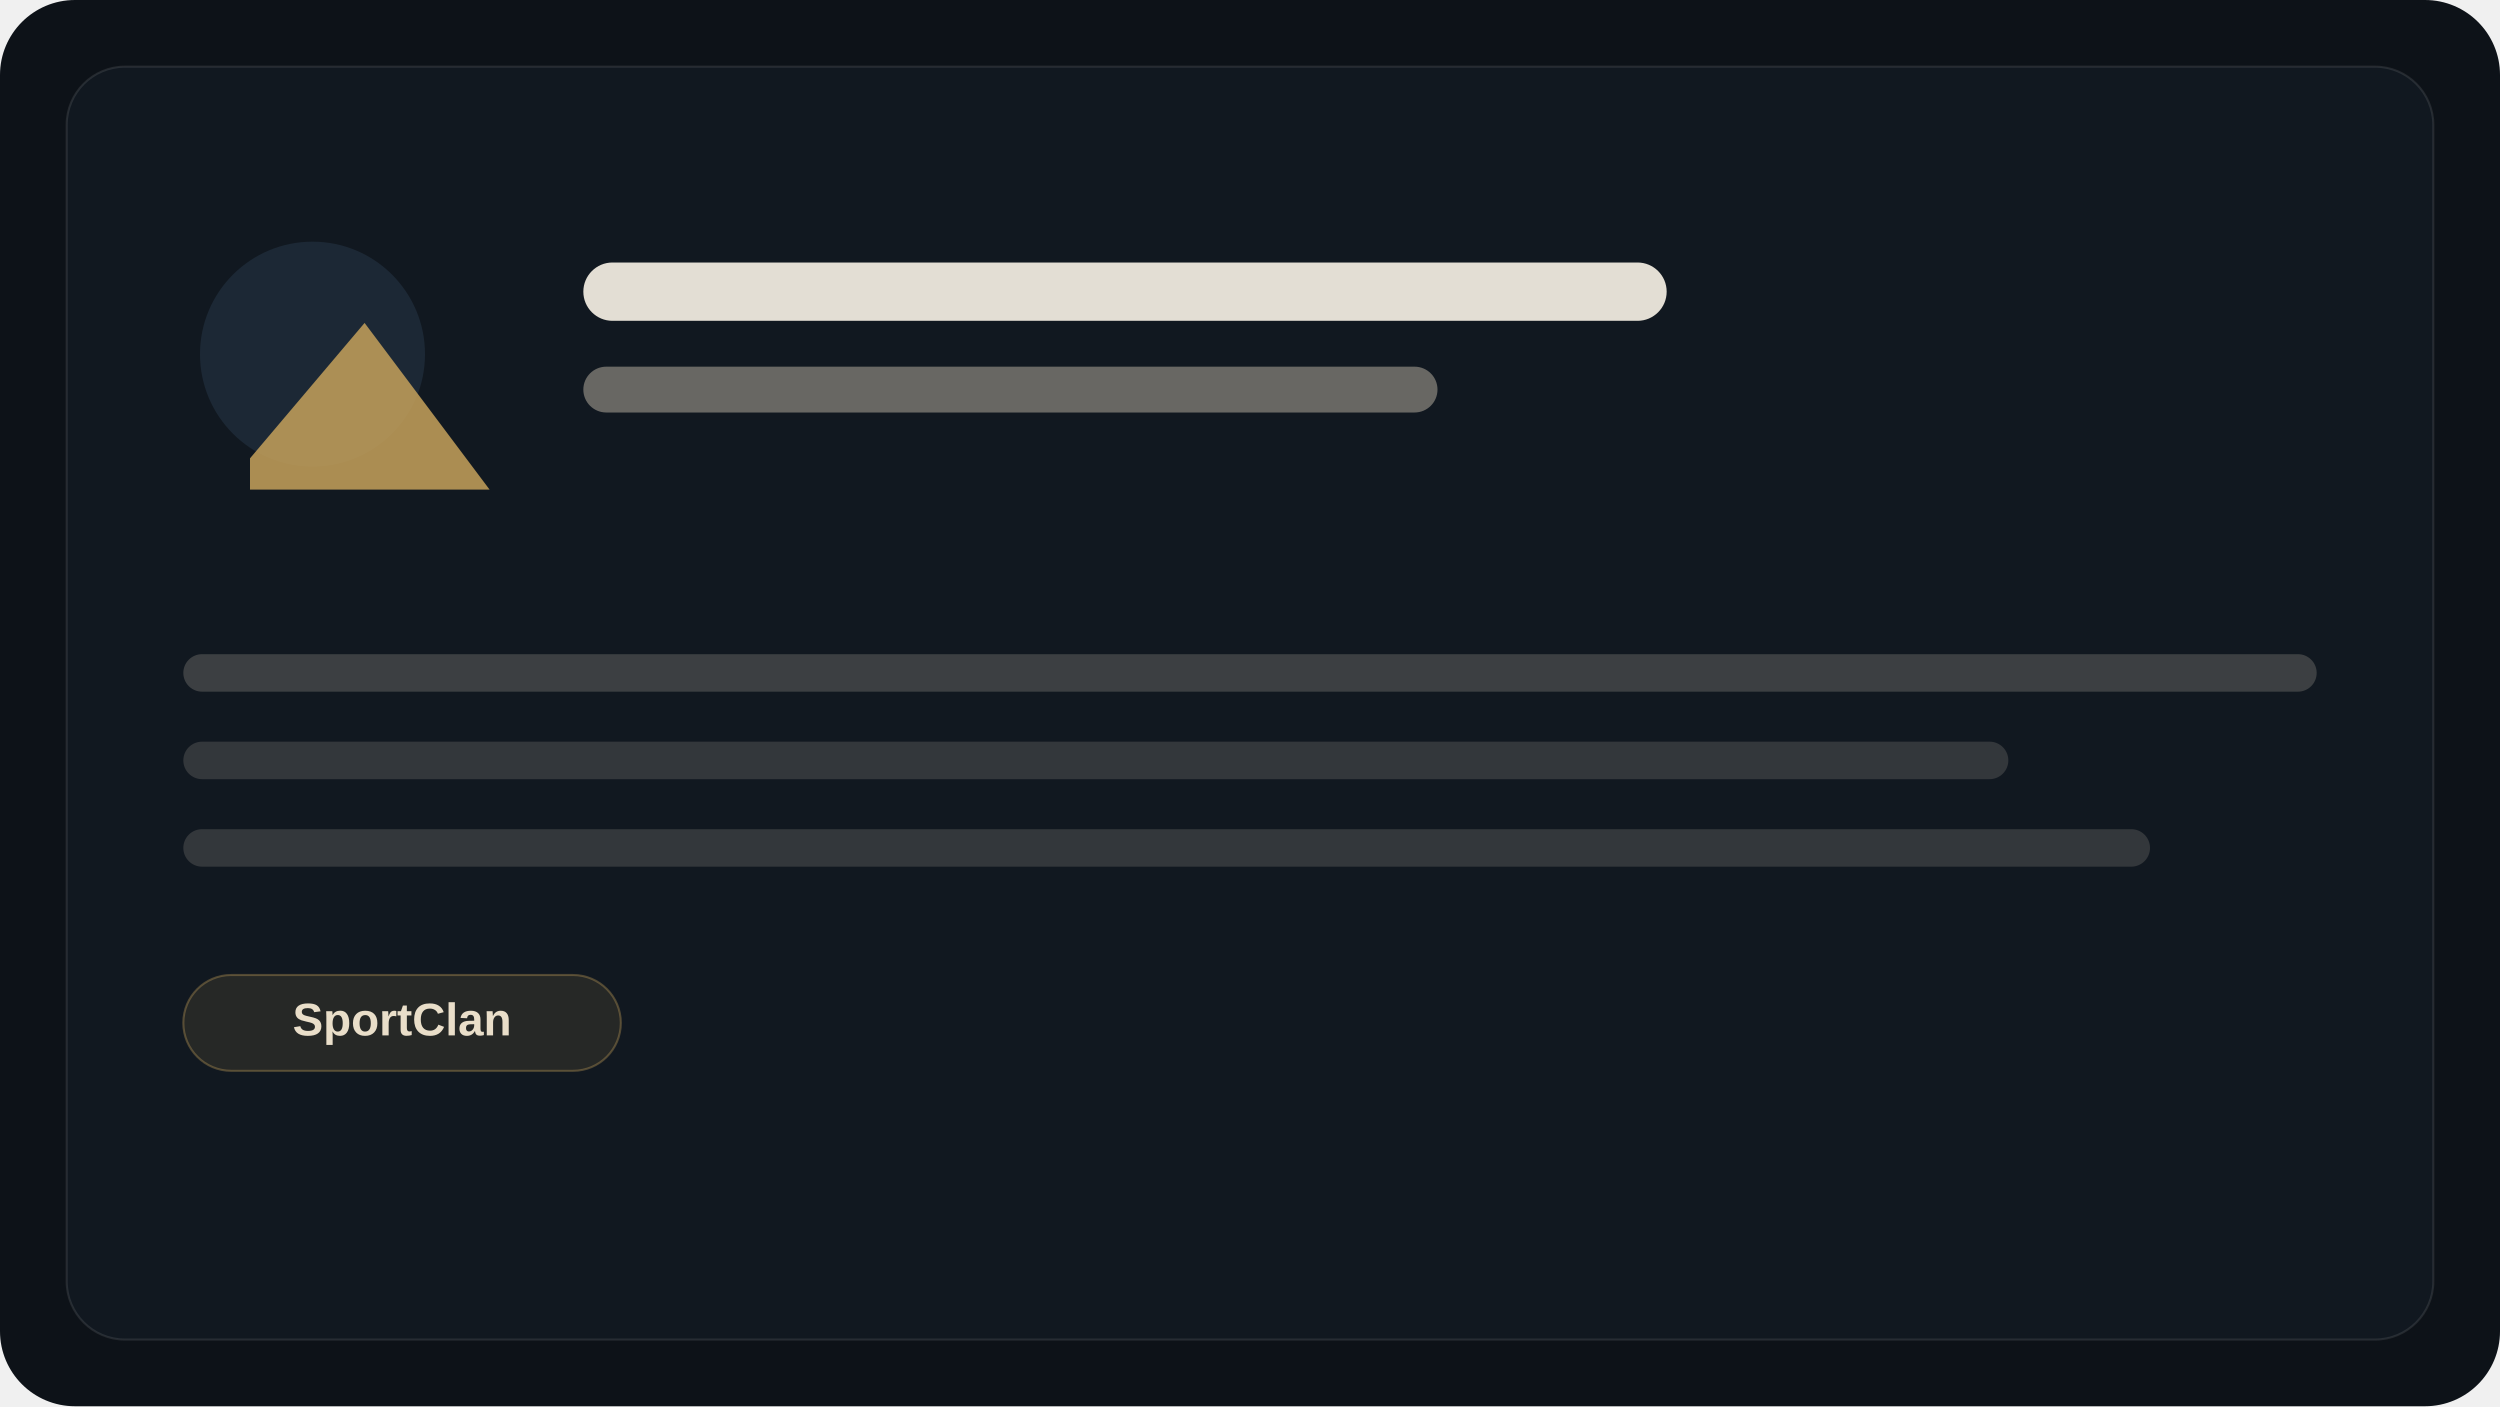
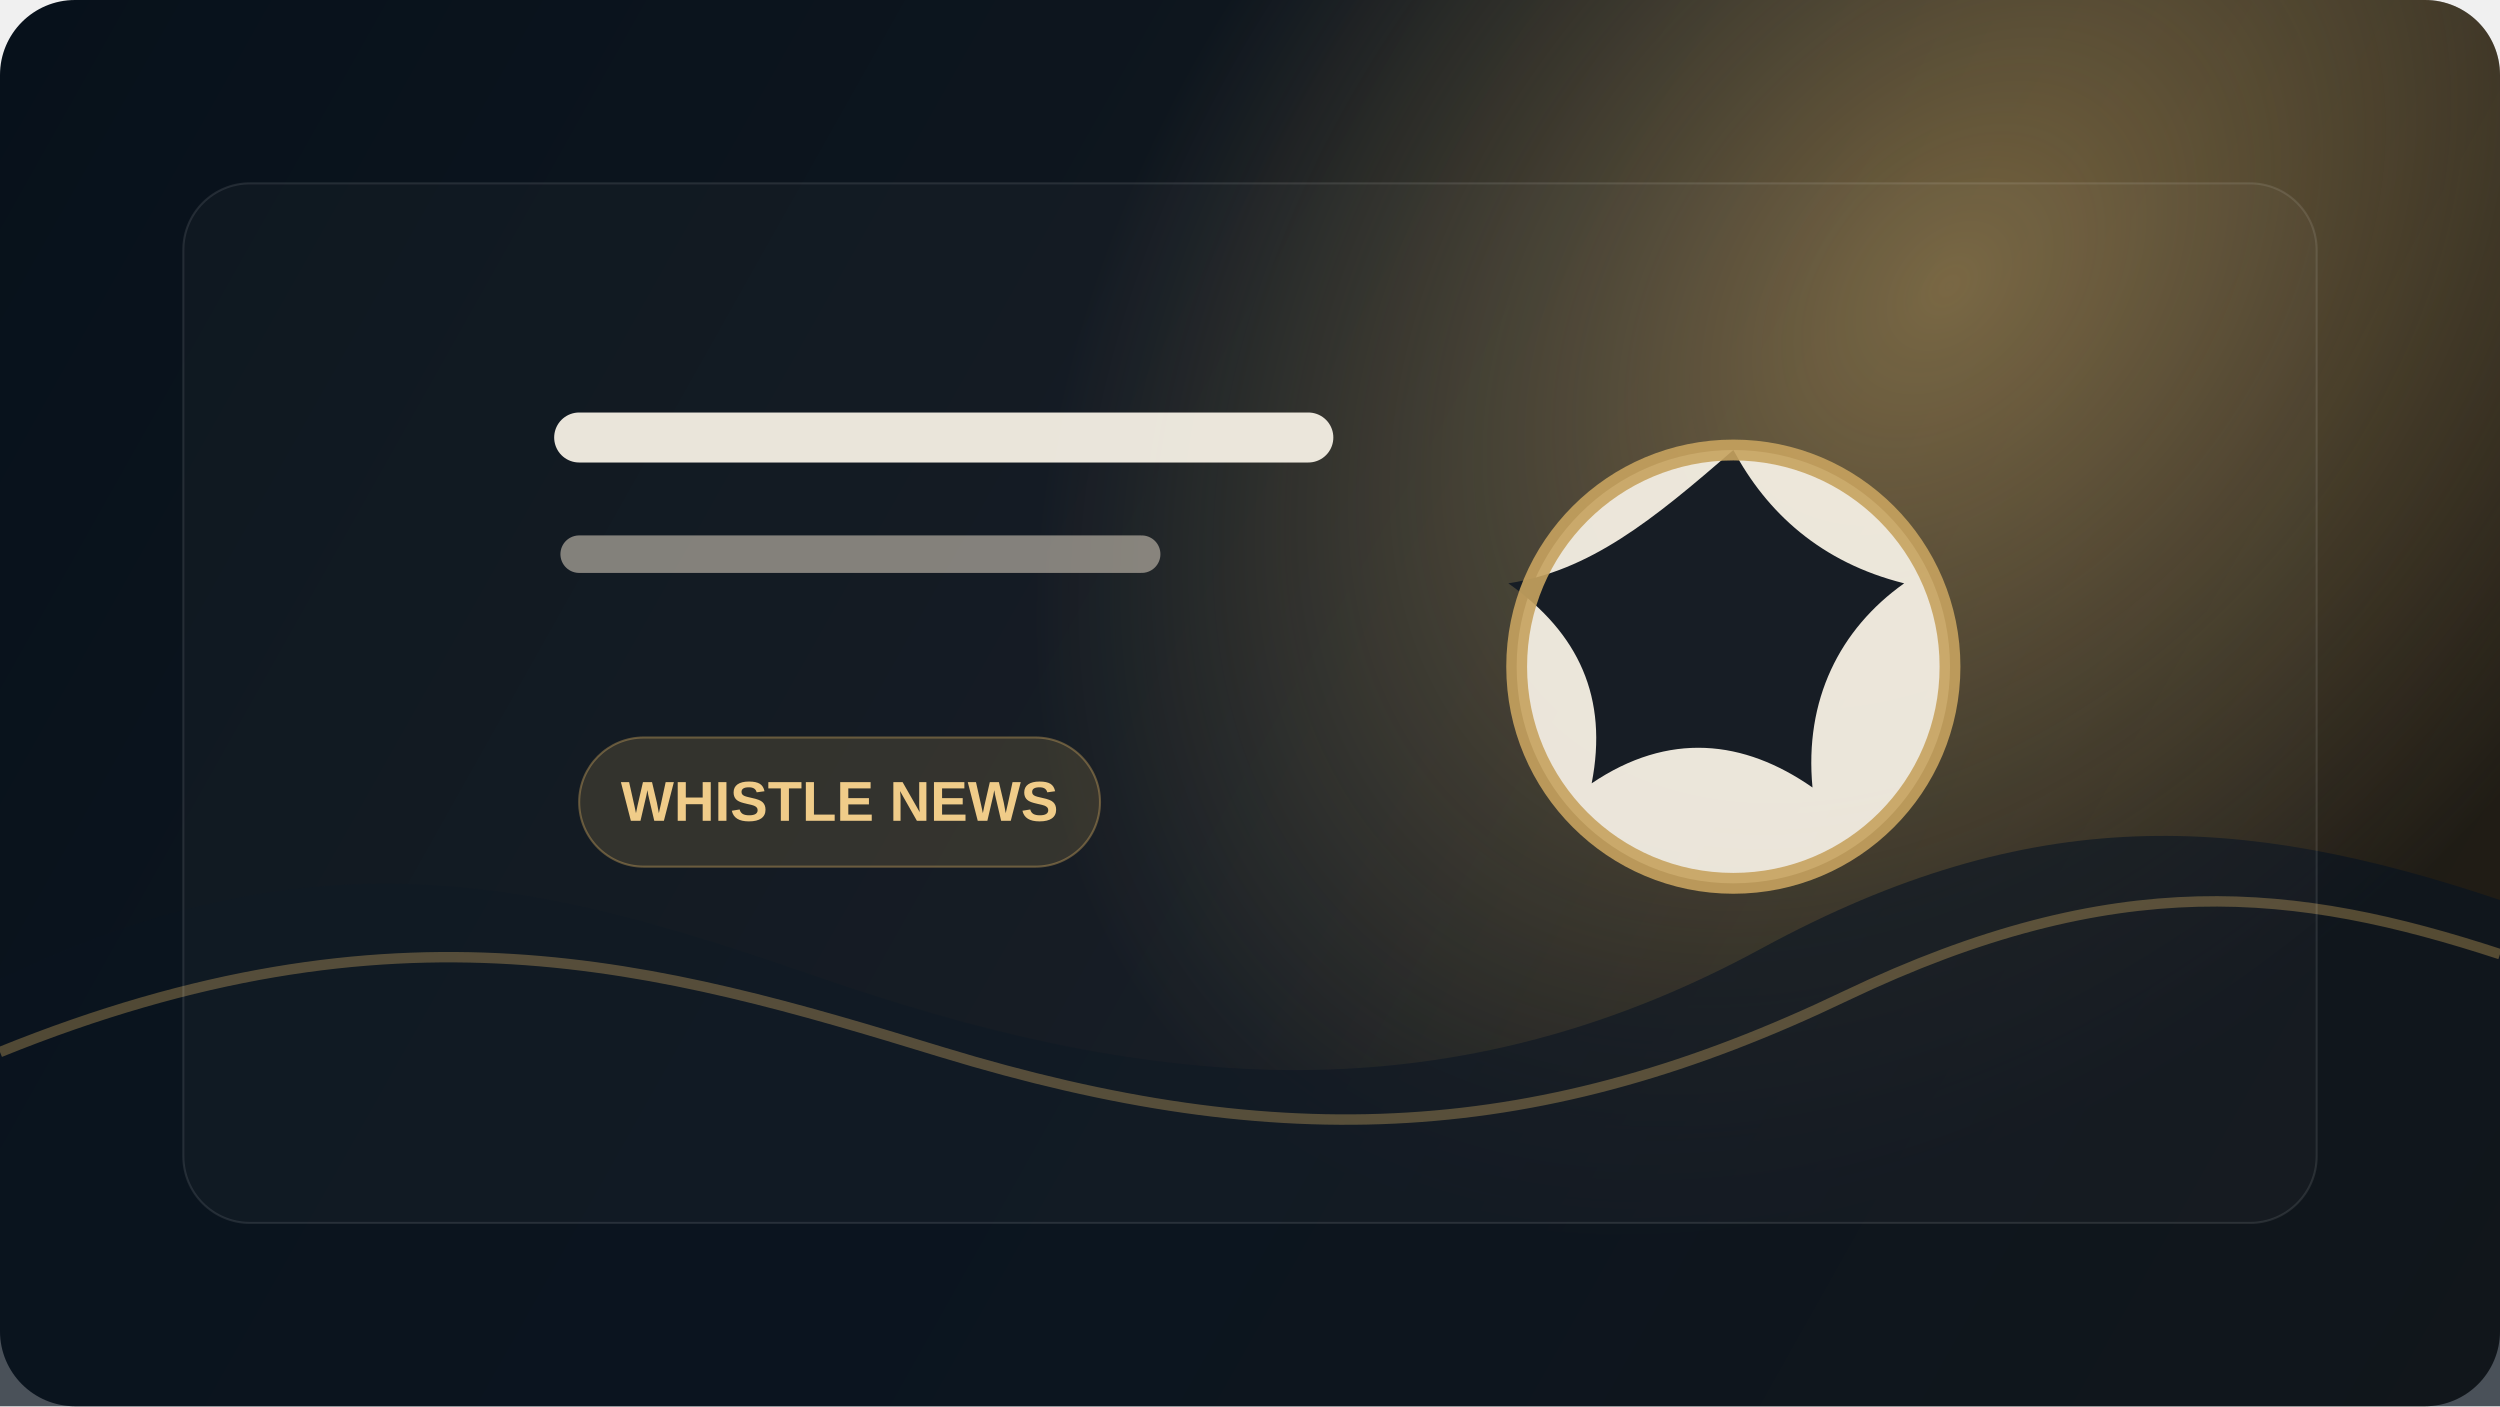
<svg xmlns="http://www.w3.org/2000/svg" width="1200" height="675" viewBox="0 0 1200 675" fill="none">
-   <rect width="1200" height="675" rx="36" fill="#0D1218" />
-   <rect x="32" y="32" width="1136" height="611" rx="28" fill="#111820" stroke="rgba(255,255,255,0.10)" />
-   <circle cx="150" cy="170" r="54" fill="#1C2835" />
-   <path d="M120 220L175 155L235 235H120V220Z" fill="#C6A15B" fill-opacity="0.85" />
-   <rect x="280" y="126" width="520" height="28" rx="14" fill="#F5EFE3" fill-opacity="0.92" />
-   <rect x="280" y="176" width="410" height="22" rx="11" fill="#AEA79B" fill-opacity="0.55" />
-   <rect x="88" y="314" width="1024" height="18" rx="9" fill="#AEA79B" fill-opacity="0.28" />
-   <rect x="88" y="356" width="876" height="18" rx="9" fill="#AEA79B" fill-opacity="0.22" />
-   <rect x="88" y="398" width="944" height="18" rx="9" fill="#AEA79B" fill-opacity="0.22" />
-   <rect x="88" y="468" width="210" height="46" rx="23" fill="#C6A15B" fill-opacity="0.12" stroke="#C6A15B" stroke-opacity="0.35" />
-   <text x="193" y="497" text-anchor="middle" fill="#E9DEC9" font-family="Arial, Helvetica, sans-serif" font-size="22" font-weight="700">SportClan</text>
+   <defs>
+     <linearGradient id="bg" x1="0" y1="0" x2="1200" y2="675" gradientUnits="userSpaceOnUse">
+       <stop stop-color="#07111B" />
+       <stop offset="0.55" stop-color="#111820" />
+       <stop offset="1" stop-color="#241D12" />
+     </linearGradient>
+     <radialGradient id="glow" cx="0" cy="0" r="1" gradientUnits="userSpaceOnUse" gradientTransform="translate(935 140) rotate(132) scale(520 360)">
+       <stop stop-color="#C6A15B" stop-opacity="0.55" />
+       <stop offset="1" stop-color="#C6A15B" stop-opacity="0" />
+     </radialGradient>
+   </defs>
+   <rect width="1200" height="675" rx="36" fill="url(#bg)" />
+   <rect width="1200" height="675" rx="36" fill="url(#glow)" />
+   <path d="M0 470C155 395 265 425 390 468C545 522 690 540 846 455C975 385 1075 390 1200 432V675H0V470Z" fill="#0A141F" fill-opacity="0.72" />
+   <path d="M0 505C190 428 315 463 452 505C616 555 740 548 886 478C1016 416 1102 426 1200 458" stroke="#C6A15B" stroke-opacity="0.38" stroke-width="5" />
+   <circle cx="832" cy="320" r="104" fill="#F5EFE3" fill-opacity="0.94" />
+   <path d="M832 216C848 246 874 270 914 280C883 302 866 336 870 378C837 355 801 351 764 376C772 335 758 304 724 280C763 274 793 250 832 216Z" fill="#111820" />
+   <circle cx="832" cy="320" r="104" stroke="#C6A15B" stroke-width="10" stroke-opacity="0.9" />
+   <path d="M278 210H628" stroke="#F5EFE3" stroke-width="24" stroke-linecap="round" stroke-opacity="0.95" />
+   <path d="M278 266H548" stroke="#AEA79B" stroke-width="18" stroke-linecap="round" stroke-opacity="0.72" />
+   <rect x="88" y="88" width="1024" height="499" rx="32" stroke="white" stroke-opacity="0.1" />
+   <rect x="88" y="88" width="1024" height="499" rx="32" fill="white" fill-opacity="0.025" />
+   <rect x="278" y="354" width="250" height="62" rx="31" fill="#C6A15B" fill-opacity="0.18" stroke="#C6A15B" stroke-opacity="0.42" />
+   <text x="403" y="394" text-anchor="middle" fill="#F0CC89" font-family="Arial, Helvetica, sans-serif" font-size="27" font-weight="700">WHISTLE NEWS</text>
</svg>
